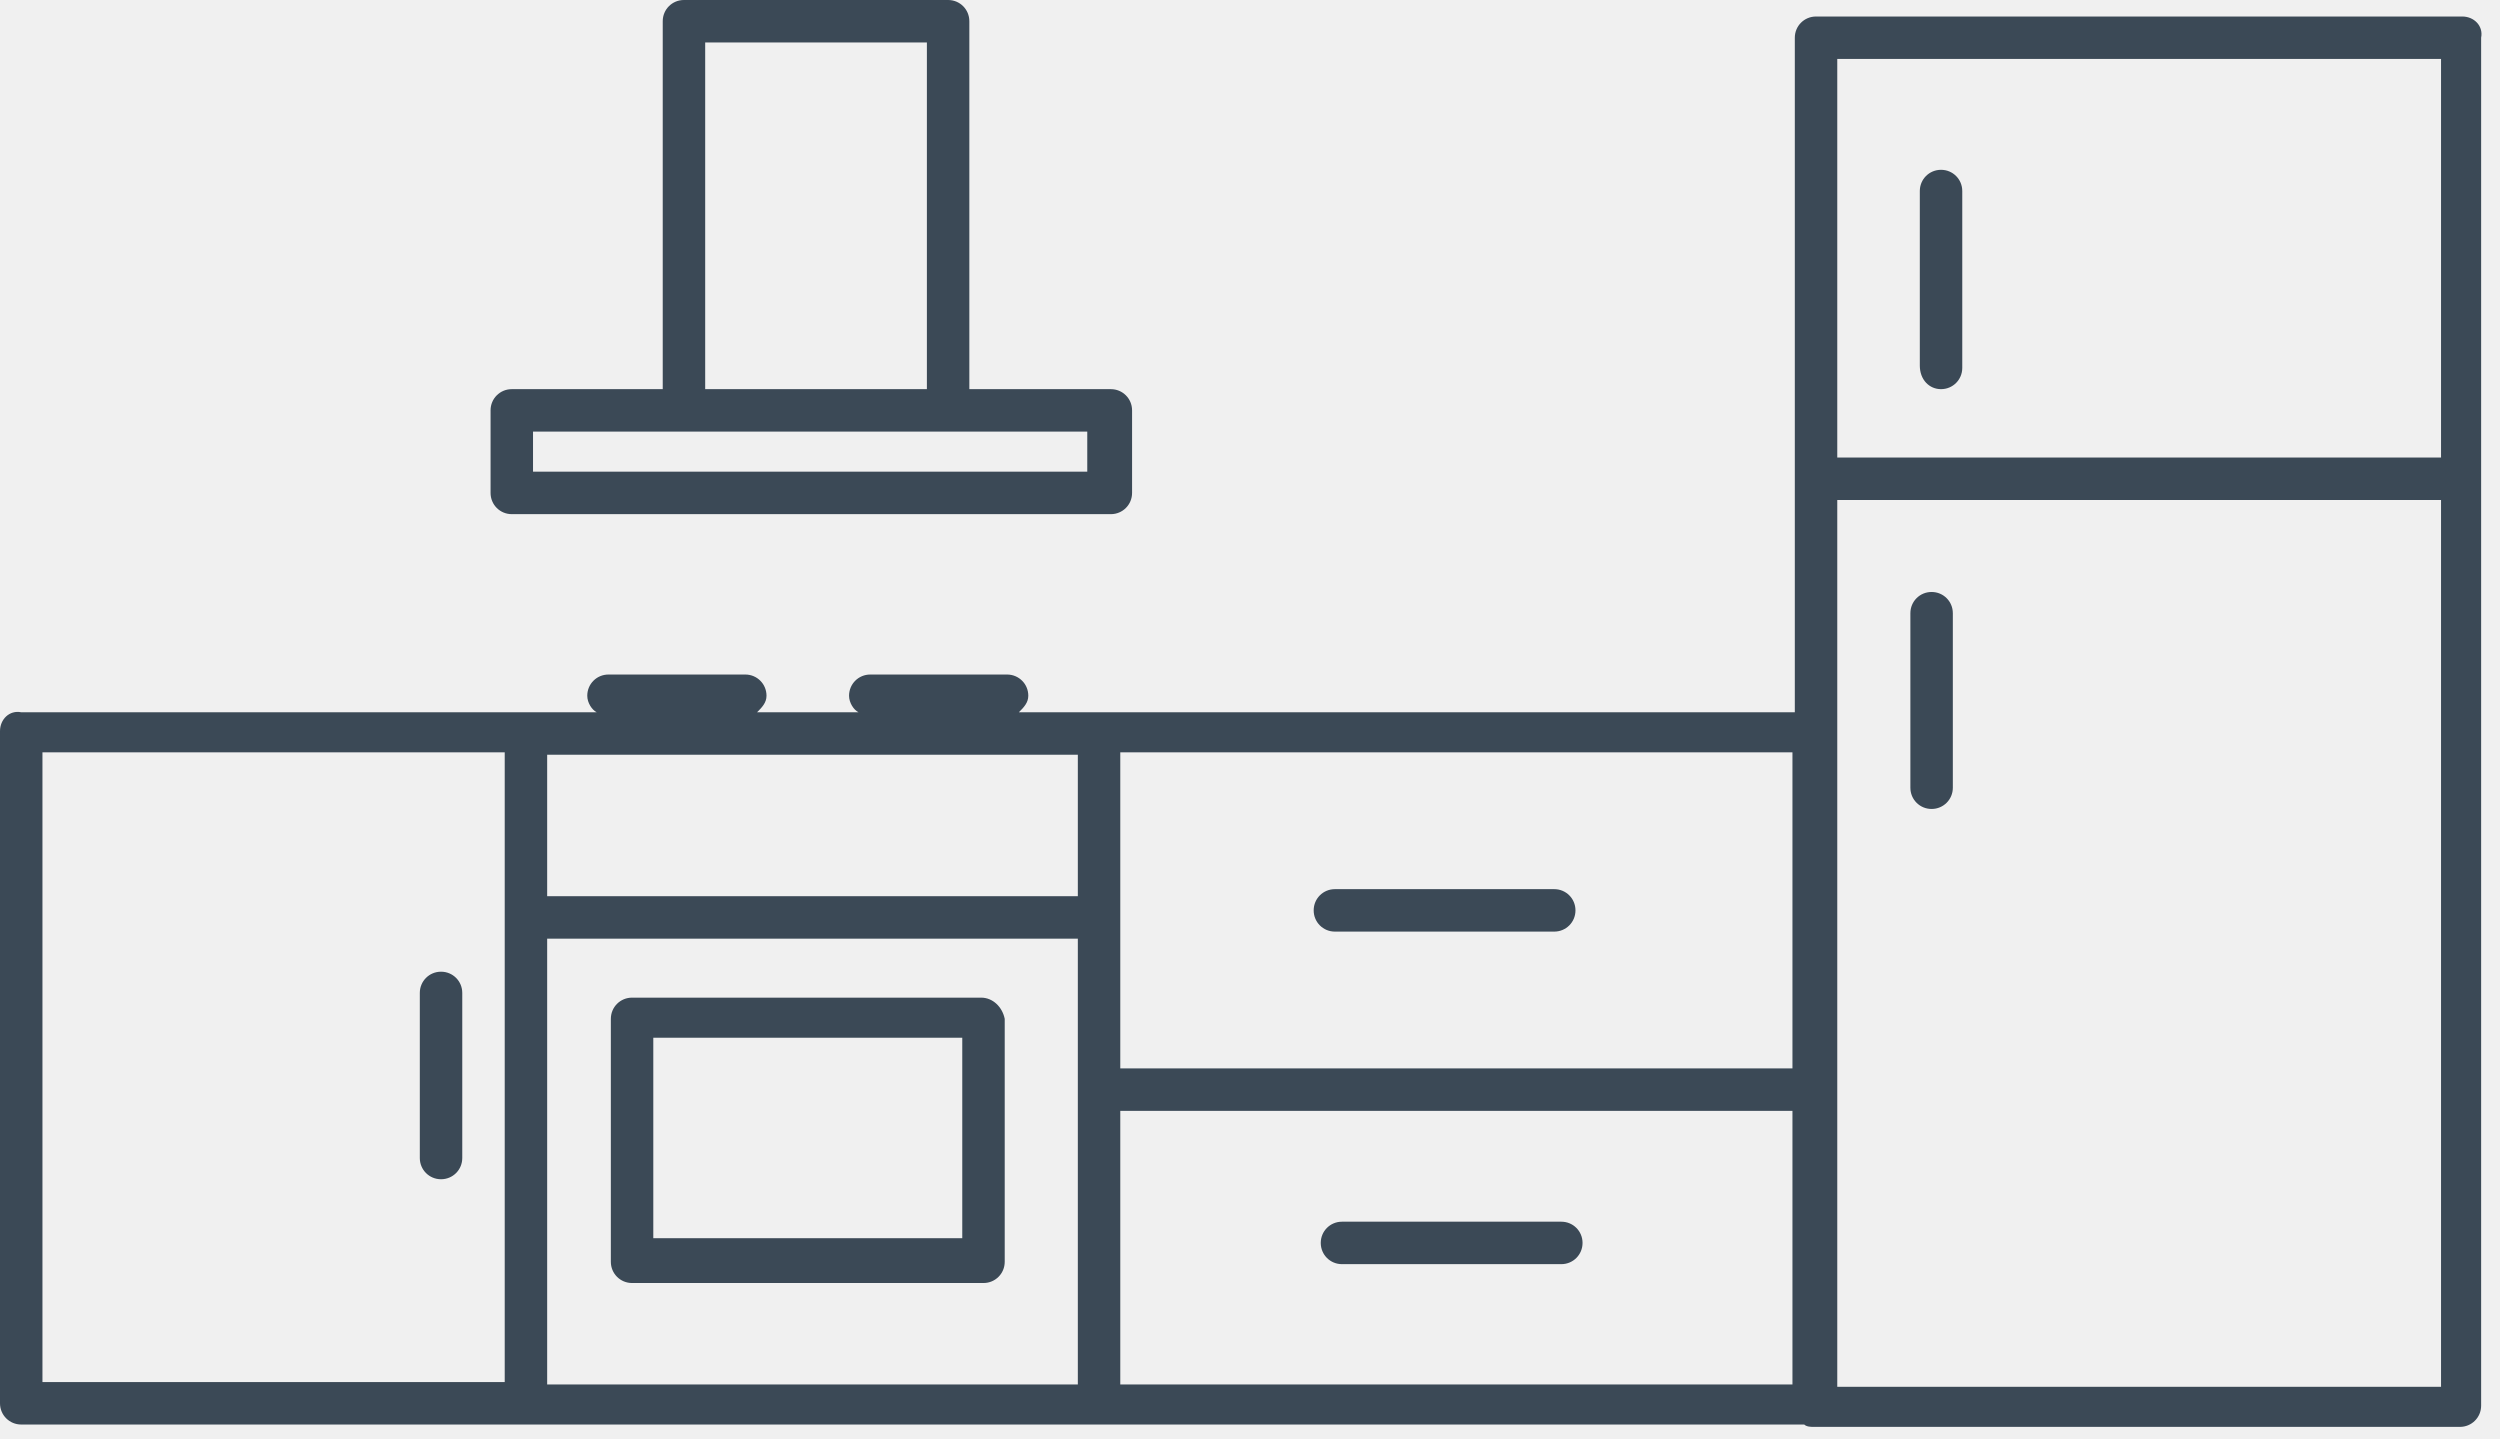
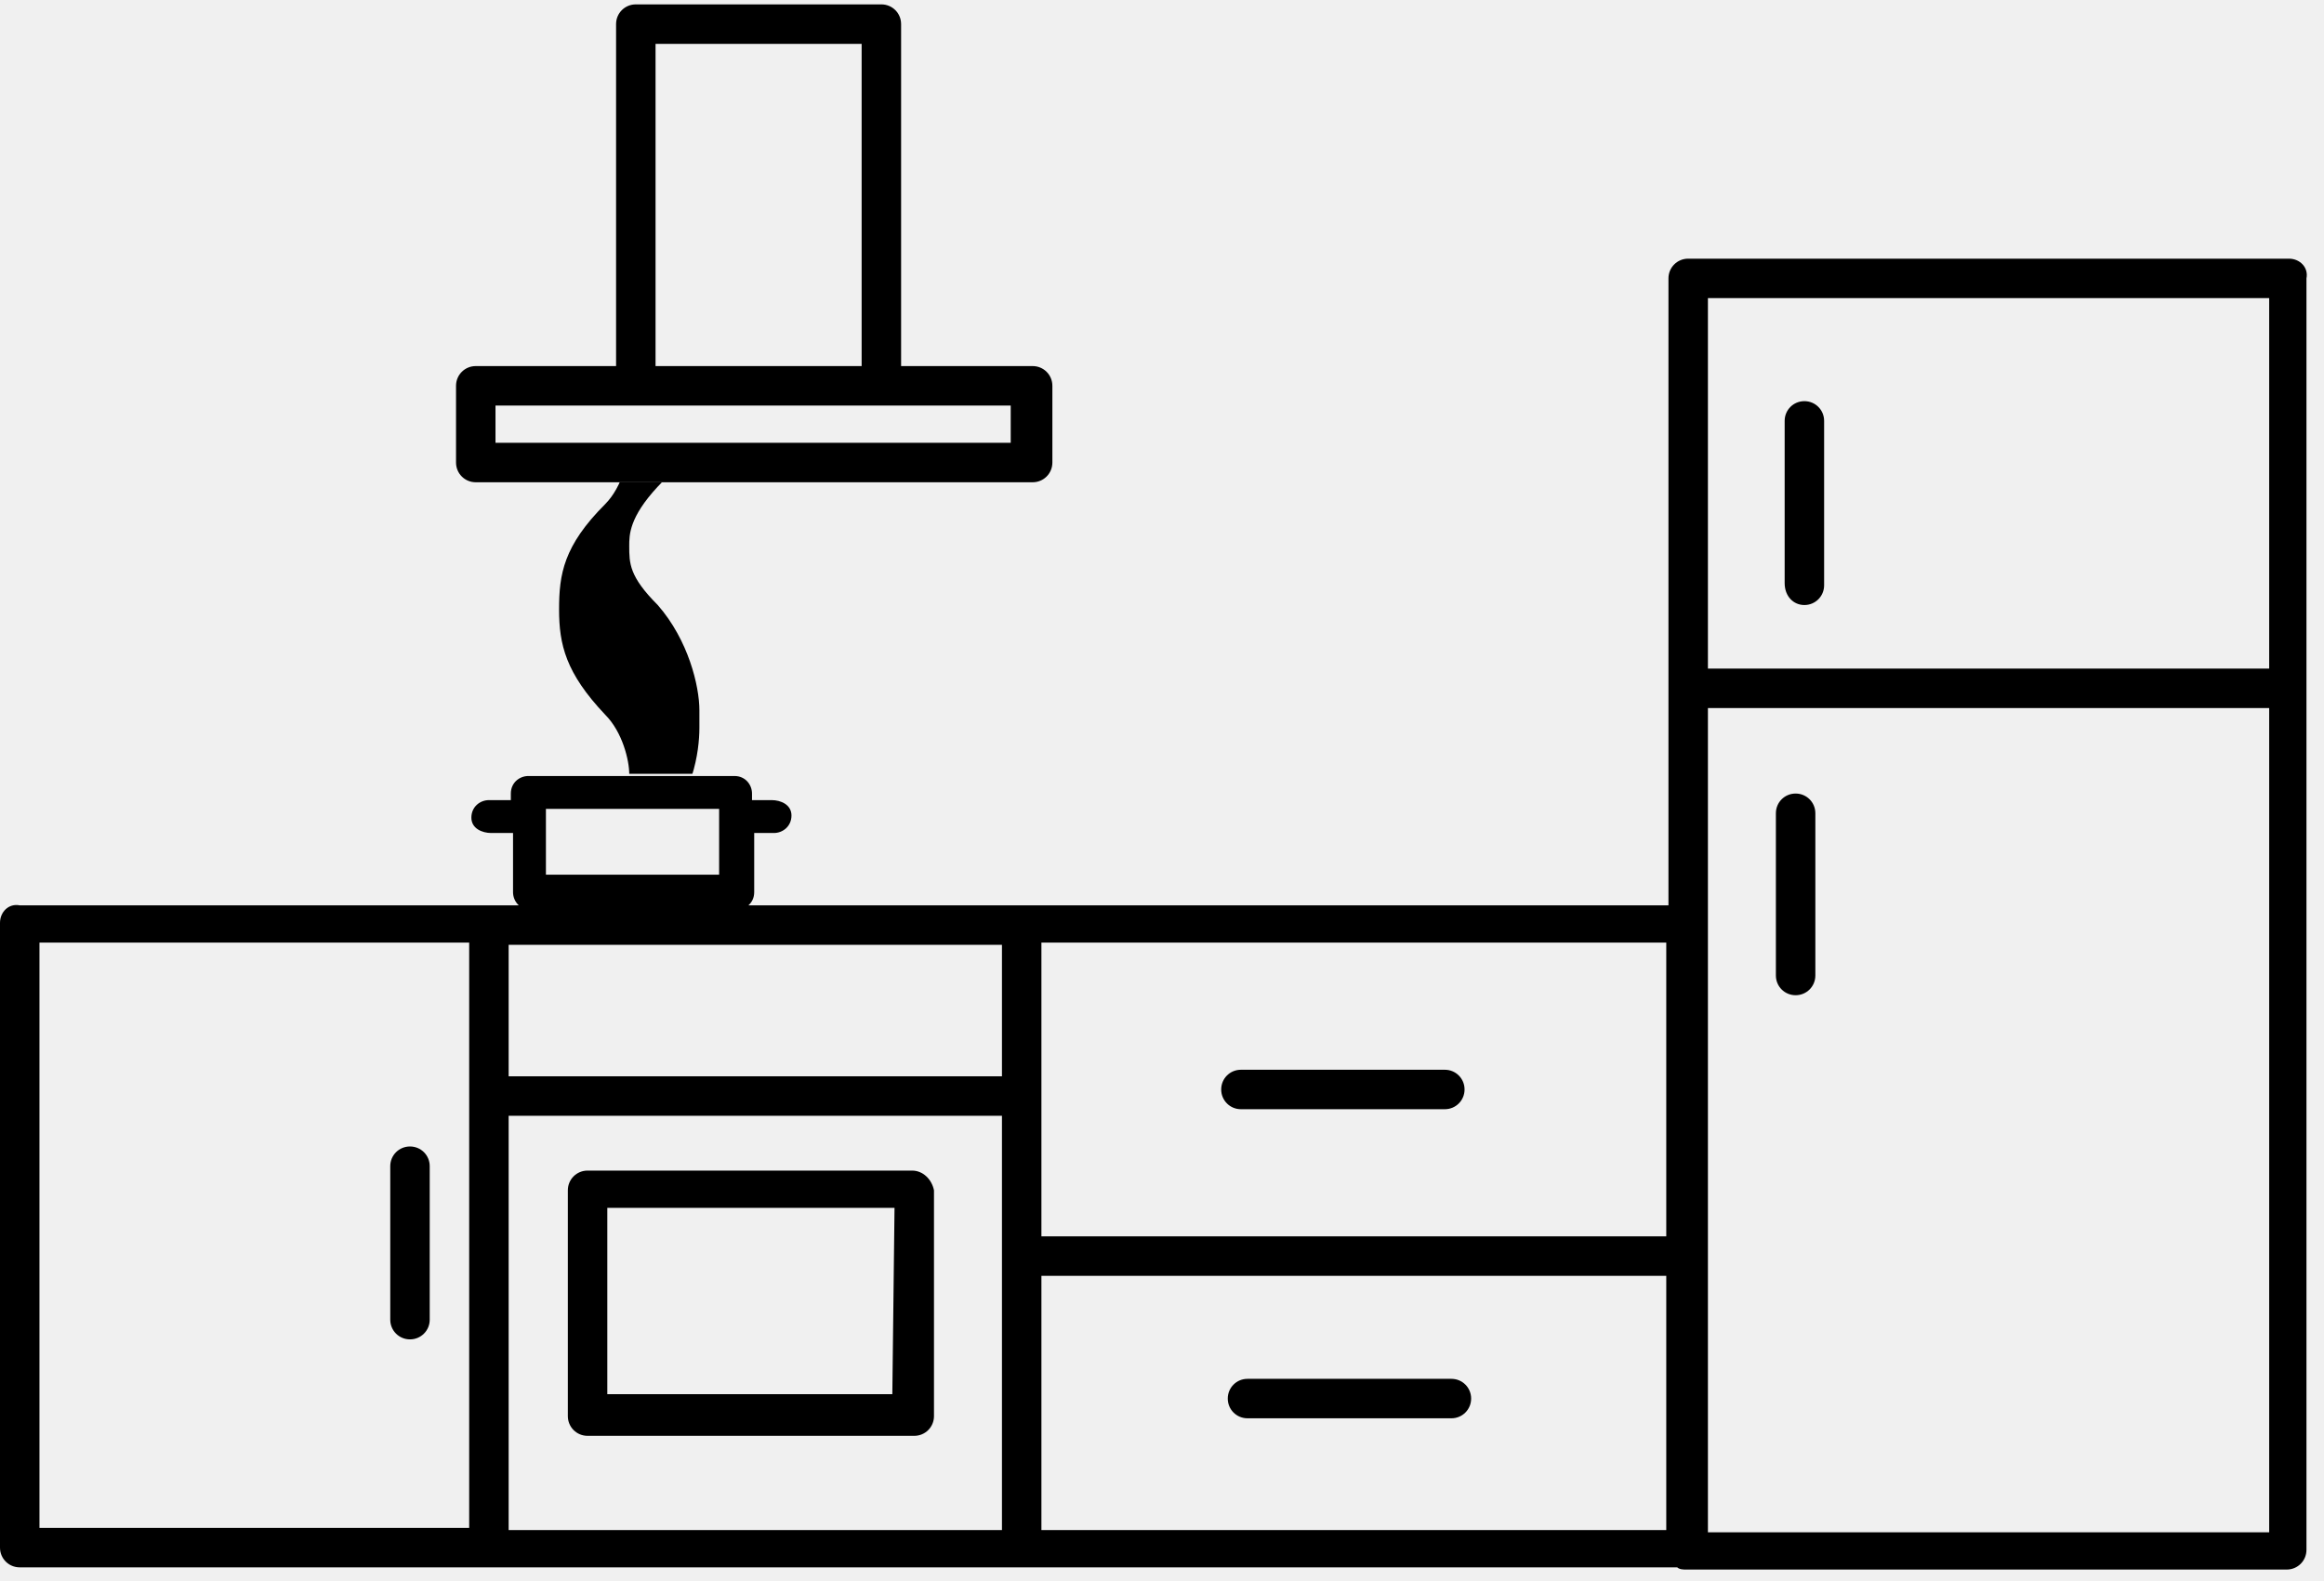
- <svg xmlns="http://www.w3.org/2000/svg" width="106" height="61" viewBox="0 0 106 61" fill="none">
-   <path d="M21.7 21.8H47.1C47.6 21.8 48 21.4 48 20.9V17.4C48 16.9 47.6 16.5 47.1 16.5H41.1V0.9C41.1 0.4 40.7 0 40.2 0H29C28.5 0 28.1 0.4 28.1 0.9V16.5H21.7C21.2 16.5 20.8 16.9 20.8 17.4V20.9C20.8 21.4 21.2 21.8 21.7 21.8ZM29.9 1.8H39.3V16.5H29.9V1.8ZM22.6 18.3H29H40.2H46.1V20H22.6V18.3Z" fill="#3B4956" />
-   <path d="M104.4 0.7H77C76.5 0.7 76.1 1.1 76.1 1.6V30.2H43.2C43.4 30 43.6 29.8 43.6 29.5C43.6 29 43.2 28.6 42.7 28.6H36.9C36.4 28.6 36 29 36 29.5C36 29.8 36.2 30.1 36.4 30.2H32.1C32.3 30 32.5 29.8 32.5 29.5C32.5 29 32.1 28.6 31.6 28.6H25.8C25.3 28.6 24.9 29 24.9 29.5C24.9 29.8 25.1 30.1 25.3 30.2H0.9C0.4 30.1 0 30.5 0 31V59.5C0 60 0.4 60.4 0.9 60.4H76.5C76.6 60.5 76.8 60.5 76.9 60.5H104.3C104.8 60.5 105.2 60.1 105.2 59.6V1.6C105.3 1.1 104.9 0.7 104.4 0.7ZM103.5 2.5V19.4H77.9V2.5H103.5ZM76 45.3H47.5V31.9H76V45.3ZM45.7 38H23.2V32H45.7V38ZM23.2 39.8H45.7V58.7H23.2V39.8ZM1.8 31.9H21.4V58.6H1.8V31.9ZM47.5 58.6V47.1H76V58.7H47.5V58.6ZM77.9 58.8V21.2H103.5V58.8H77.9Z" fill="#3B4956" />
-   <path d="M18.7 41.2C18.2 41.2 17.8 41.6 17.8 42.1V49.1C17.8 49.6 18.2 50 18.7 50C19.2 50 19.6 49.6 19.6 49.1V42.1C19.6 41.6 19.2 41.2 18.7 41.2Z" fill="#3B4956" />
-   <path d="M56.6 39.5H65.9C66.4 39.5 66.8 39.1 66.8 38.6C66.8 38.1 66.4 37.7 65.9 37.7H56.6C56.1 37.7 55.7 38.1 55.7 38.6C55.7 39.1 56.1 39.5 56.6 39.5Z" fill="#3B4956" />
-   <path d="M66.2 51.8H56.9C56.4 51.8 56 52.2 56 52.7C56 53.2 56.4 53.6 56.9 53.6H66.2C66.7 53.6 67.1 53.2 67.1 52.7C67.1 52.2 66.7 51.8 66.2 51.8Z" fill="#3B4956" />
-   <path d="M41.6 42.3H26.8C26.3 42.3 25.9 42.7 25.9 43.2V53.5C25.9 54 26.3 54.4 26.8 54.4H41.7C42.2 54.4 42.6 54 42.6 53.5V43.2C42.5 42.7 42.1 42.3 41.6 42.3ZM40.7 52.5H27.7V44H40.8V52.5H40.7Z" fill="#3B4956" />
-   <path d="M82.3 16.5C82.8 16.5 83.2 16.1 83.2 15.6V8.1C83.2 7.6 82.8 7.2 82.3 7.2C81.8 7.2 81.4 7.6 81.4 8.1V15.5C81.4 16.1 81.8 16.5 82.3 16.5Z" fill="#3B4956" />
-   <path d="M81.9 25.1C81.4 25.1 81 25.5 81 26V33.4C81 33.9 81.4 34.3 81.9 34.3C82.4 34.3 82.8 33.9 82.8 33.4V26C82.8 25.5 82.4 25.1 81.9 25.1Z" fill="#3B4956" />
+ <svg xmlns="http://www.w3.org/2000/svg" version="1.1" id="Layer_1" x="0px" y="0px" viewBox="0 0 106 72.1" style="enable-background:new 0 0 106 72.1;" xml:space="preserve">
+   <mask id="steam-rect">
+     <rect x="21.4" y="22" width="16.6" height="13.3" fill="#000000" />
+     <path class="o-kitchen-steam" fill="#ffffff" d="M28.7,19.8v0.5c0,0.5-0.3,1.9-1.1,2.7c-1.9,1.9-2.1,3.2-2.1,4.8c0,1.6,0.3,2.9,2.1,4.8c0.8,0.8,1.1,2.1,1.1,2.7  v0.5c0,0.5-0.3,1.9-1.1,2.7c-1.9,1.9-2.1,3.2-2.1,4.8c0,1.6,0.3,2.9,2.1,4.8c0.8,0.8,1.1,2.1,1.1,2.7v0.5c0,0.5-0.3,1.9-1.1,2.7  c-1.9,1.9-2.1,3.2-2.1,4.8c0,1.6,0.3,2.9,2.1,4.8c0.8,0.8,1.1,2.1,1.1,2.7v0.5c0,0.5-0.3,1.9-1.1,2.7c-1.9,1.9-2.1,3.2-2.1,4.8  s0.3,2.9,2.1,4.8c0.8,0.8,1.1,2.1,1.1,2.7v0.5c0,0.5-0.3,1.9-1.1,2.7c-1.9,1.9-2.1,3.2-2.1,4.8c0,1.6,0.3,2.9,2.1,4.8  c0.8,0.8,1.1,2.1,1.1,2.7v0.5c0,0.5-0.3,1.9-1.1,2.7c-1.9,1.9-2.1,3.2-2.1,4.8c0,1.6,0.3,2.9,2.1,4.8c0.5,0.5,0.8,1.3,1.1,1.9  c0,0.3,0,0.3,0,0.5v0.5c0,0.5-0.3,1.9-1.1,2.7c-1.9,1.9-2.1,3.2-2.1,4.8s0.3,2.9,2.1,4.8c0.8,0.8,1.1,2.1,1.1,2.7v0.5  c0,0.5-0.3,1.9-1.1,2.7c-1.9,1.9-2.1,3.2-2.1,4.8c0,1.6,0.3,2.9,2.1,4.8c0.8,0.8,1.1,2.1,1.1,2.7v0.5c0,0.5-0.3,1.9-1.1,2.7  c-1.9,1.9-2.1,3.2-2.1,4.8c0,1.6,0.3,2.9,2.1,4.8c0.8,0.8,1.1,2.1,1.1,2.7v0.5c0,0.5-0.3,1.9-1.1,2.7c-1.9,1.9-2.1,3.2-2.1,4.8  s0.3,2.9,2.1,4.8c0.8,0.8,1.1,2.1,1.1,2.7v0.5c0,0.5-0.3,1.9-1.1,2.7c-1.9,1.9-2.1,3.2-2.1,4.8c0,1.6,0.3,2.9,2.1,4.8  c0.8,0.8,1.1,2.1,1.1,2.7v0.5c0,0.5-0.3,1.9-1.1,2.7c-1.9,1.9-2.1,3.2-2.1,4.8c0,1.6,0.3,2.9,2.1,4.8c0.5,0.5,0.8,1.6,1.1,2.1  c0.3,0.8,1.1,1.3,1.9,1.3c0.8-0.3,1.3-1.1,1.3-1.9c-0.3-1.1-0.5-2.7-1.9-3.7c-1.3-1.3-1.3-1.9-1.3-2.7c0-0.5,0-1.3,1.3-2.7  c1.6-1.6,1.9-3.7,1.9-4.8v-0.8c0-1.1-0.5-3.2-1.9-4.8c-1.3-1.3-1.3-1.9-1.3-2.7c0-0.5,0-1.3,1.3-2.7c1.6-1.6,1.9-3.7,1.9-4.8v-0.8  c0-1.1-0.5-3.2-1.9-4.8c-1.3-1.3-1.3-1.9-1.3-2.7c0-0.5,0-1.3,1.3-2.7c1.6-1.6,1.9-3.7,1.9-4.8v-0.8c0-1.1-0.5-3.2-1.9-4.8  c-1.3-1.3-1.3-1.9-1.3-2.7c0-0.5,0-1.3,1.3-2.7c1.6-1.6,1.9-3.7,1.9-4.8l0,0l0,0l0,0V142c0-1.1-0.5-3.2-1.9-4.8  c-1.3-1.3-1.3-1.9-1.3-2.7c0-0.5,0-1.3,1.3-2.7c1.6-1.6,1.9-3.7,1.9-4.8v-0.8c0-1.1-0.5-3.2-1.9-4.8c-1.3-1.3-1.3-1.9-1.3-2.7  c0-0.5,0-1.3,1.3-2.7c1.6-1.6,1.9-3.7,1.9-4.8v-0.5l0,0c0-0.3,0-0.5,0-0.8c-0.3-1.1-0.5-2.7-1.9-3.7c-1.3-1.3-1.3-1.9-1.3-2.7  c0-0.5,0-1.3,1.3-2.7c1.6-1.6,1.9-3.7,1.9-4.8v-0.8c0-1.1-0.5-3.2-1.9-4.8c-1.3-1.3-1.3-1.9-1.3-2.7c0-0.5,0-1.3,1.3-2.7  c1.6-1.6,1.9-3.7,1.9-4.8v-0.8c0-1.1-0.5-3.2-1.9-4.8c-1.3-1.3-1.3-1.9-1.3-2.7c0-0.5,0-1.3,1.3-2.7c1.6-1.6,1.9-3.7,1.9-4.8V64  c0-1.1-0.5-3.2-1.9-4.8c-1.3-1.3-1.3-1.9-1.3-2.7c0-0.5,0-1.3,1.3-2.7c1.6-1.6,1.9-3.7,1.9-4.8l0,0l0,0l0,0v-0.8  c0-1.1-0.5-3.2-1.9-4.8c-1.3-1.3-1.3-1.9-1.3-2.7c0-0.5,0-1.3,1.3-2.7c1.6-1.6,1.9-3.7,1.9-4.8v-0.8c0-1.1-0.5-3.2-1.9-4.8  c-1.3-1.3-1.3-1.9-1.3-2.7c0-0.5,0-1.3,1.3-2.7c1.6-1.6,1.9-3.7,1.9-4.8v-0.5c0-0.8-0.8-1.6-1.6-1.6S28.7,19.1,28.7,19.8z" />
+   </mask>
+   <path class="o-svg-dark" d="M104.4,11.8H77c-0.5,0-0.9,0.4-0.9,0.9v28.6H43.2h-6.8h-4.3h-6.8H0.9C0.4,41.2,0,41.6,0,42.1v28.5c0,0.5,0.4,0.9,0.9,0.9  h75.6c0.1,0.1,0.3,0.1,0.4,0.1h27.4c0.5,0,0.9-0.4,0.9-0.9v-58C105.3,12.2,104.9,11.8,104.4,11.8z M103.5,13.6v16.9H77.9V13.6H103.5  z M76,56.4H47.5V43H76V56.4z M45.7,49.1H23.2v-6h22.5V49.1z M23.2,50.9h22.5v18.9H23.2V50.9z M1.8,43h19.6v26.7H1.8V43z M47.5,69.7  V58.2H76v11.6H47.5V69.7z M77.9,69.9V32.3h25.6v37.6C103.5,69.9,77.9,69.9,77.9,69.9z M35.2,36.5h-0.9v-0.3c0-0.4-0.3-0.8-0.8-0.8  h-9.4c-0.4,0-0.8,0.3-0.8,0.8v0.3h-1c-0.4,0-0.8,0.3-0.8,0.8S22,38,22.4,38h1v2.7c0,0.4,0.3,0.8,0.8,0.8h9.4c0.4,0,0.8-0.3,0.8-0.8  V38h0.9c0.4,0,0.8-0.3,0.8-0.8S35.6,36.5,35.2,36.5z M32.8,39.9h-7.9v-3h7.9V39.9z M21.7,22h25.4c0.5,0,0.9-0.4,0.9-0.9v-3.5  c0-0.5-0.4-0.9-0.9-0.9h-6V1.1c0-0.5-0.4-0.9-0.9-0.9H29c-0.5,0-0.9,0.4-0.9,0.9v15.6h-6.4c-0.5,0-0.9,0.4-0.9,0.9v3.5  C20.8,21.6,21.2,22,21.7,22z M29.9,2h9.4v14.7h-9.4V2z M22.6,18.5H29h11.2h5.9v1.7H22.6V18.5z" />
+   <path class="o-svg-dark" d="M18.7,52.3c-0.5,0-0.9,0.4-0.9,0.9v7c0,0.5,0.4,0.9,0.9,0.9s0.9-0.4,0.9-0.9v-7C19.6,52.7,19.2,52.3,18.7,52.3z" />
+   <path class="o-svg-dark" d="M56.6,50.6h9.3c0.5,0,0.9-0.4,0.9-0.9s-0.4-0.9-0.9-0.9h-9.3c-0.5,0-0.9,0.4-0.9,0.9S56.1,50.6,56.6,50.6z" />
+   <path class="o-svg-dark" d="M66.2,62.9h-9.3c-0.5,0-0.9,0.4-0.9,0.9s0.4,0.9,0.9,0.9h9.3c0.5,0,0.9-0.4,0.9-0.9C67.1,63.3,66.7,62.9,66.2,62.9z" />
+   <path class="o-svg-dark" d="M41.6,53.4H26.8c-0.5,0-0.9,0.4-0.9,0.9v10.3c0,0.5,0.4,0.9,0.9,0.9h14.9c0.5,0,0.9-0.4,0.9-0.9V54.3  C42.5,53.8,42.1,53.4,41.6,53.4z M40.7,63.6h-13v-8.5h13.1L40.7,63.6L40.7,63.6z" />
+   <path class="o-svg-dark" d="M82.3,27.6c0.5,0,0.9-0.4,0.9-0.9v-7.5c0-0.5-0.4-0.9-0.9-0.9s-0.9,0.4-0.9,0.9v7.4C81.4,27.2,81.8,27.6,82.3,27.6z" />
+   <path class="o-svg-dark" d="M81.9,36.2c-0.5,0-0.9,0.4-0.9,0.9v7.4c0,0.5,0.4,0.9,0.9,0.9s0.9-0.4,0.9-0.9v-7.4C82.8,36.6,82.4,36.2,81.9,36.2z" />
+   <g id="masked-steam-rect" mask="url(#steam-rect)">
+     <rect class="o-svg-dark" x="21.4" y="22" width="16.6" height="13.3" />
+   </g>
</svg>
